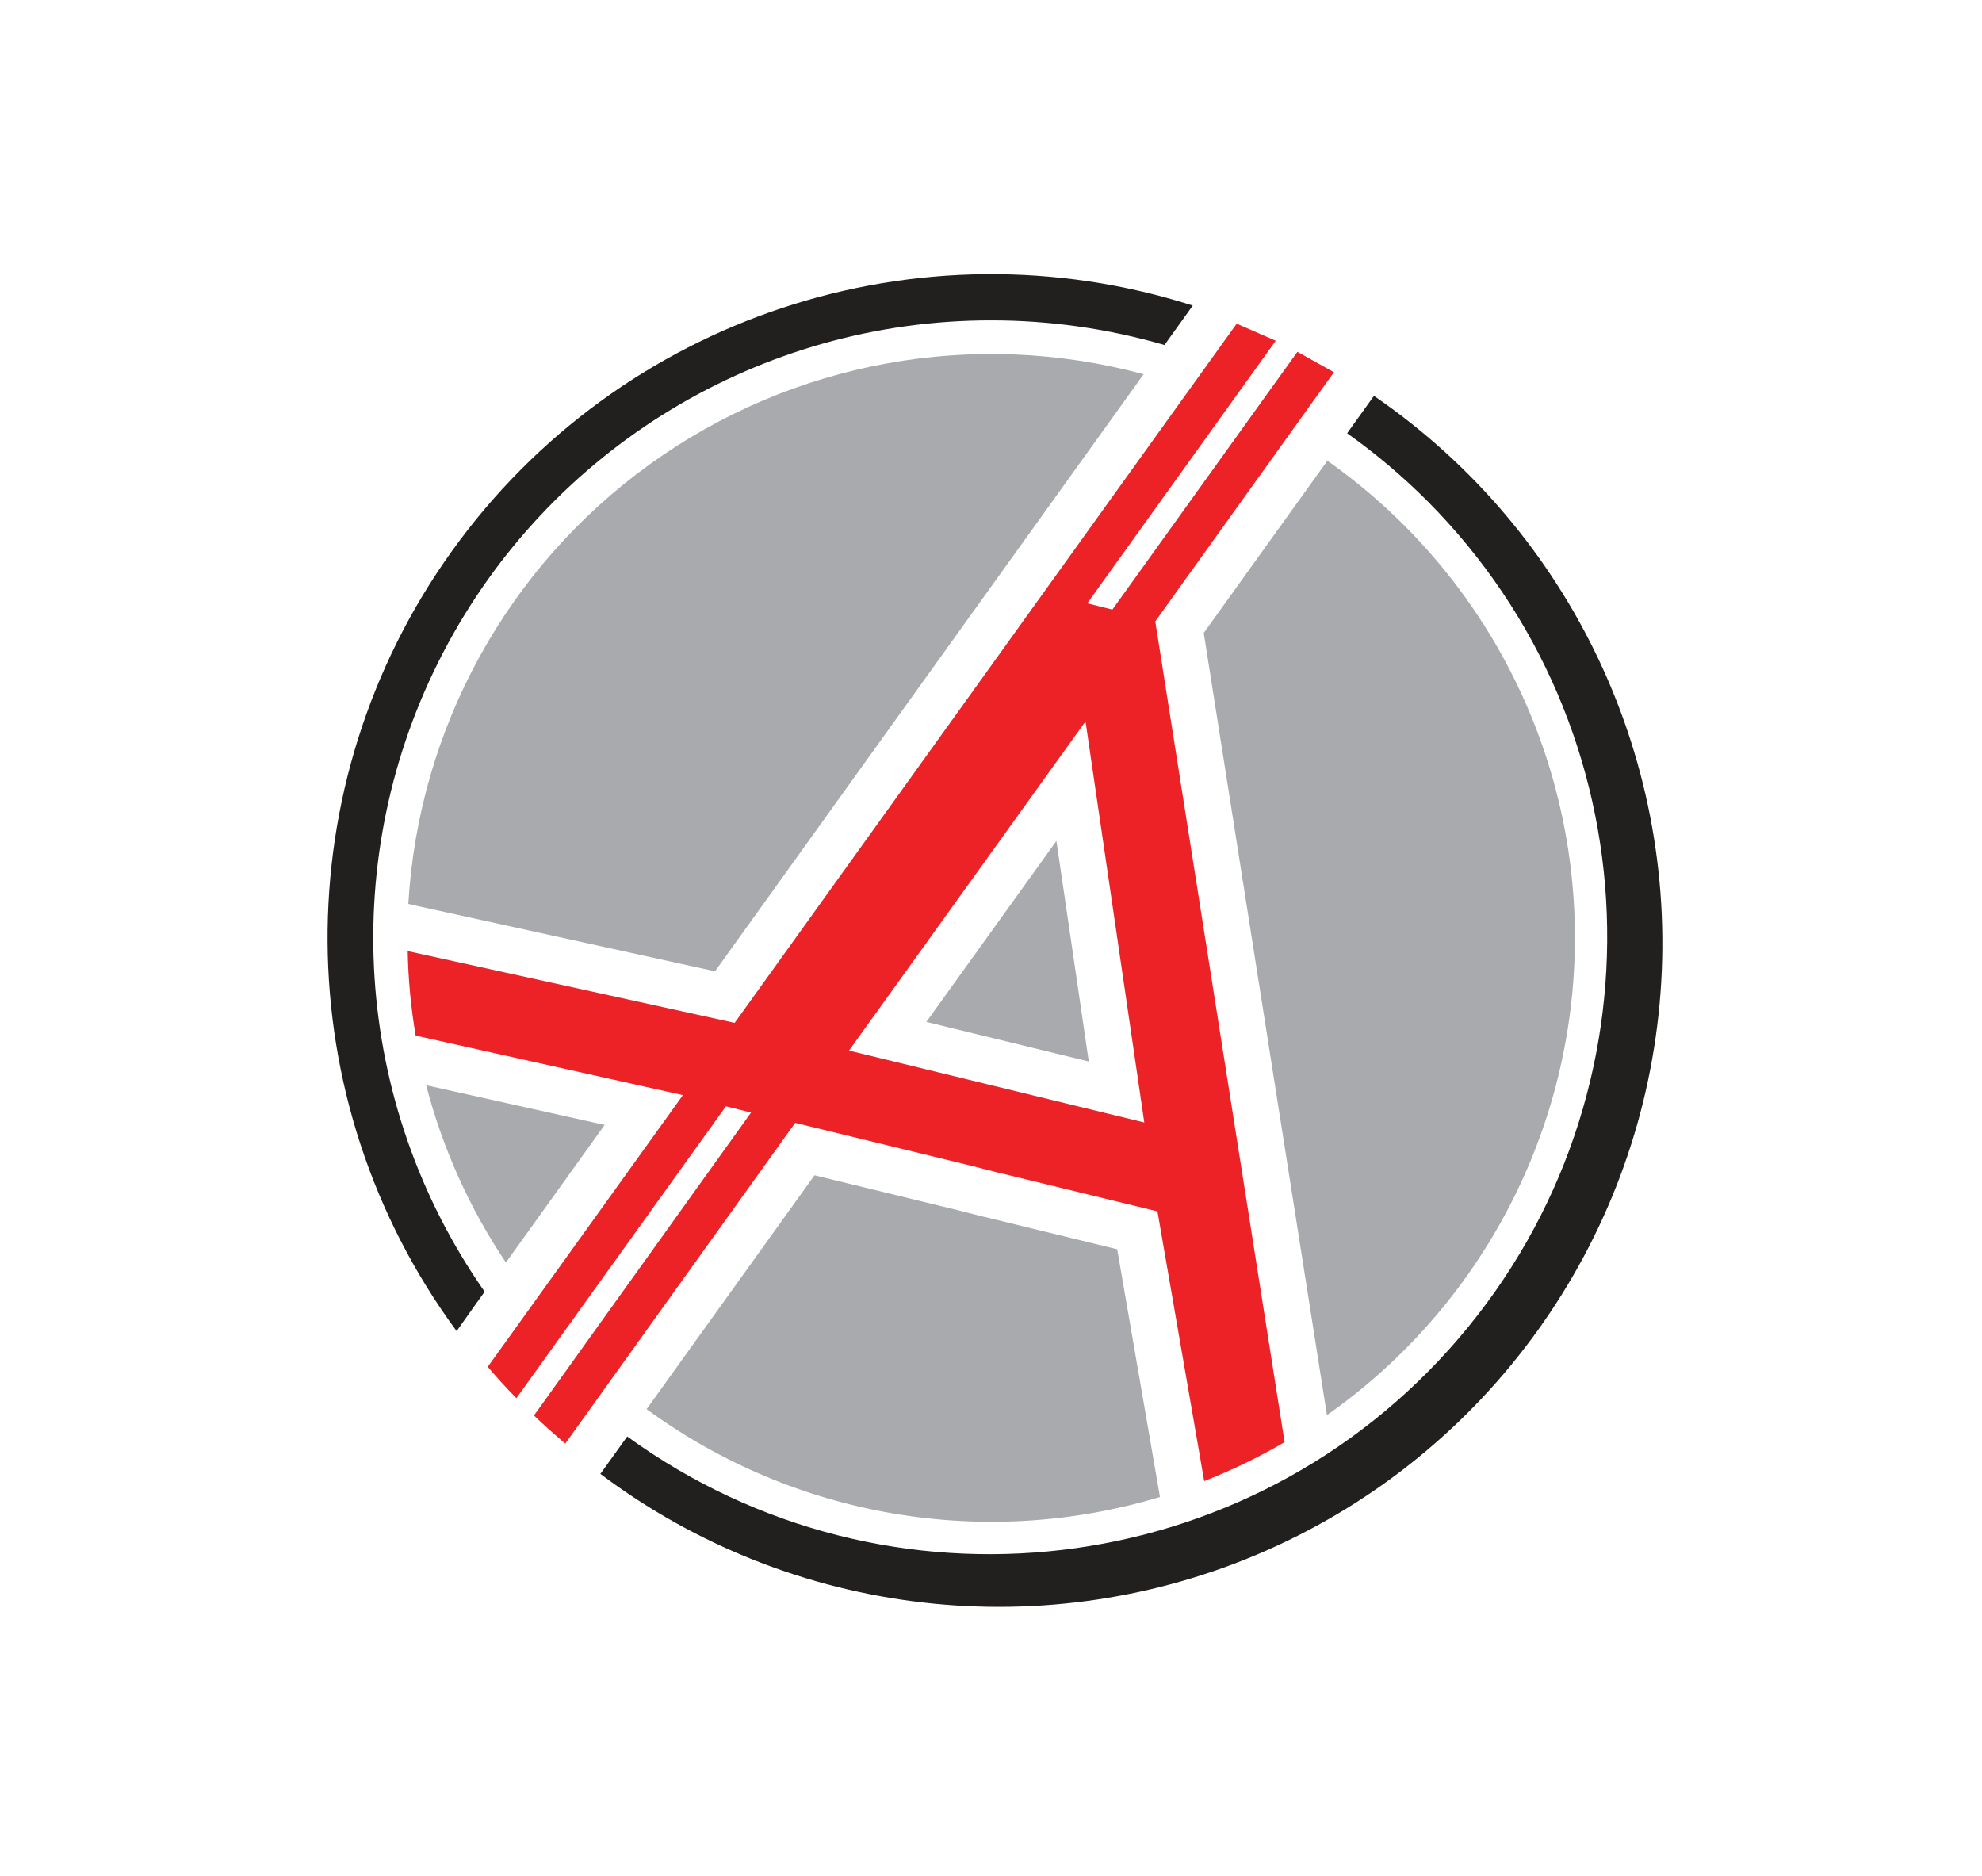
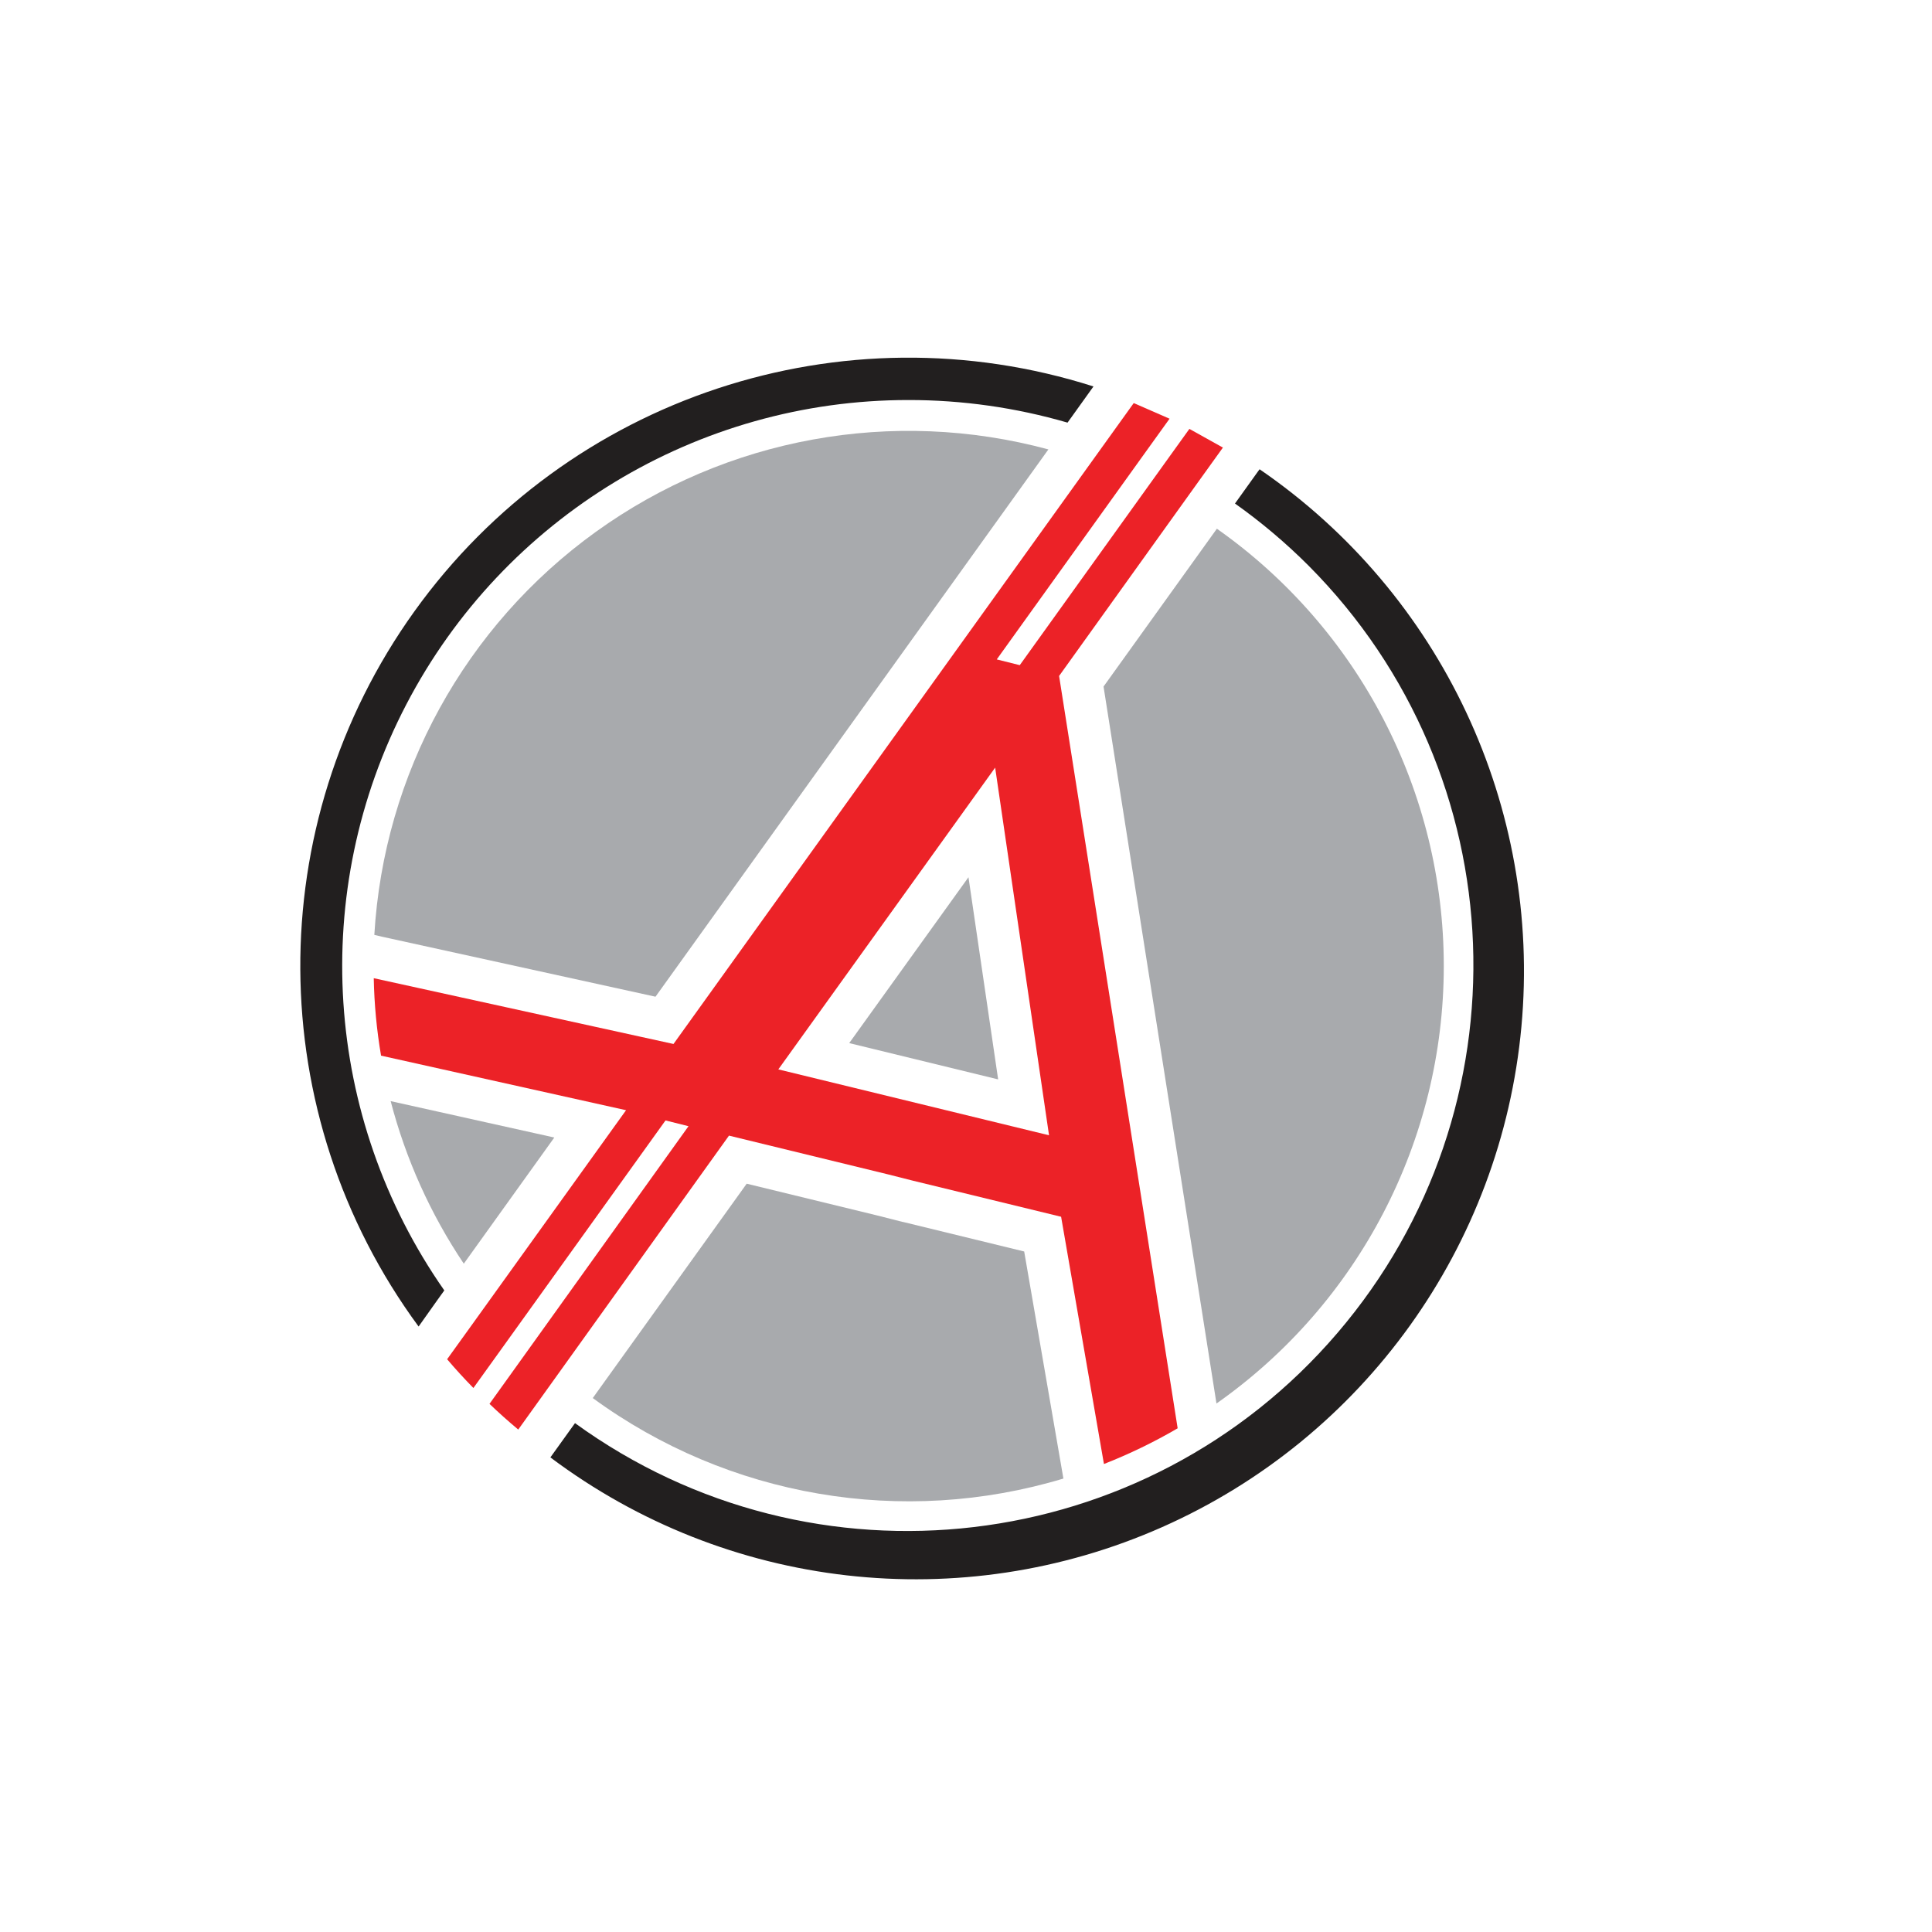
- <svg xmlns="http://www.w3.org/2000/svg" id="Layer_1" data-name="Layer 1" viewBox="0 0 316 299">
+ <svg xmlns="http://www.w3.org/2000/svg" id="Layer_1" data-name="Layer 1" width="30" height="30" viewBox="0 0 336 299">
  <defs>
    <style>.cls-1{fill:#221f1f;}.cls-2{fill:#a8aaad;}.cls-3{fill:#ec2227;}</style>
  </defs>
  <path class="cls-1" d="M219.06,63.11l-.41.56-3.87,5.4A99.34,99.34,0,0,1,227.6,79.9,98.44,98.44,0,0,1,100,229l-3.87,5.39-.41.57A105.79,105.79,0,1,0,219.06,63.11Z" />
  <path class="cls-1" d="M76,207.69l1.27-1.77A98.45,98.45,0,0,1,158,51.07,98.92,98.92,0,0,1,185.66,55l1.27-1.77,3.24-4.52A105.8,105.8,0,0,0,72.8,212.2Z" />
  <polygon class="cls-2" points="168.43 134.06 147.69 162.91 173.59 169.22 168.43 134.06" />
  <path class="cls-2" d="M96.4,179.33,67.94,173a92.7,92.7,0,0,0,12.72,28.27Z" />
  <path class="cls-2" d="M178.12,199.15,157,194h-.06l-4.32-1.1-22.76-5.54-26.77,37.28a93.15,93.15,0,0,0,81.85,14Z" />
  <path class="cls-2" d="M211.63,73.45,191.92,100.9l19.64,124.69a93,93,0,0,0,.07-152.14Z" />
  <path class="cls-2" d="M66.55,144.43,114,154.84l68.33-95.18A93.1,93.1,0,0,0,65.1,144.09Z" />
  <path class="cls-3" d="M206.85,56.09l-4.14,5.76L177.35,97.18l-4-1,25.88-36.06,4.17-5.8-6.23-2.72-4.23,5.89L117.13,163.06,65,151.62a90.66,90.66,0,0,0,1.27,13.47l42.61,9.49L82,212l-4.24,5.89c1.47,1.73,3,3.4,4.57,5l4.17-5.8,29.24-40.73,4,1L89.27,219.88l-4.14,5.77q2.41,2.31,5,4.47l4.11-5.73L126.78,179l.82.2,26.8,6.53,4.34,1.1,25.8,6.28,7.45,43a92.42,92.42,0,0,0,12.82-6.21L184.19,99.06l24.38-34,4.11-5.72ZM135.36,167.48,173.07,115l9.37,63.94Z" />
</svg>
